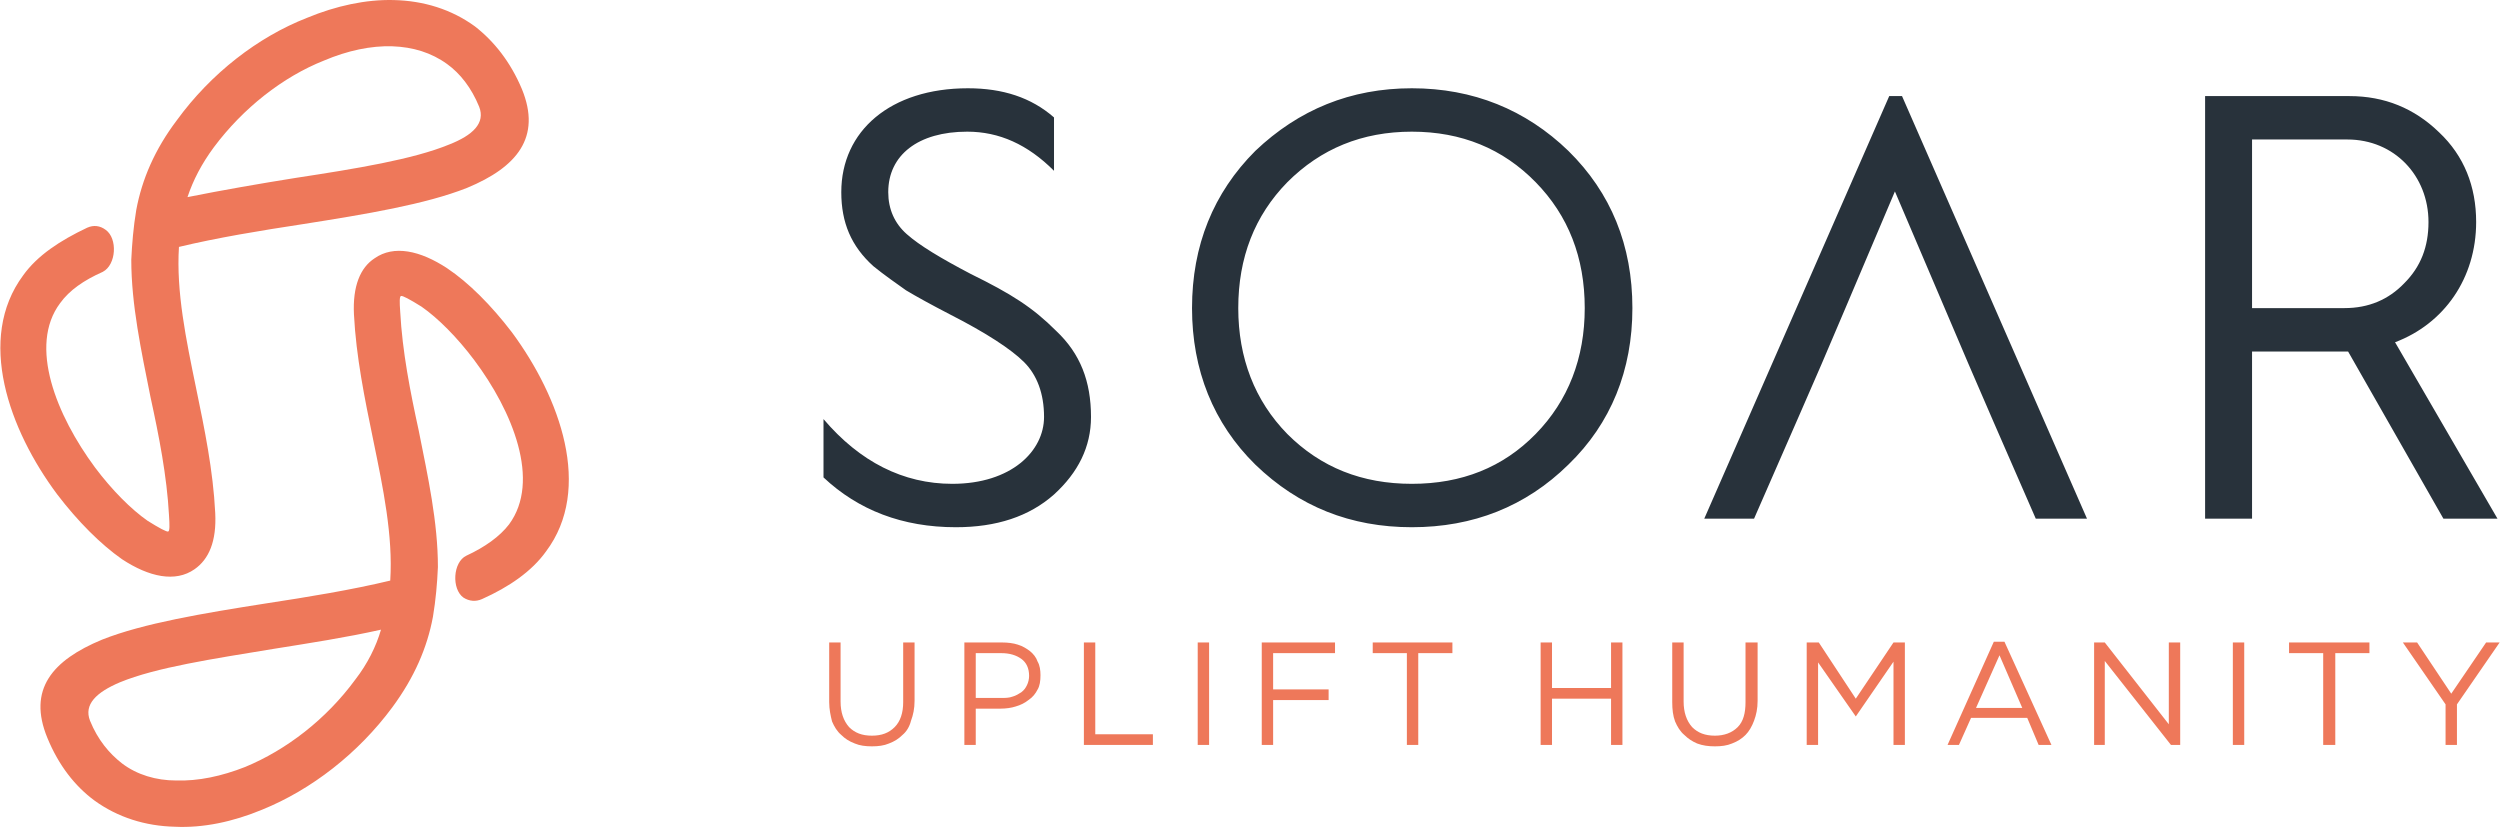
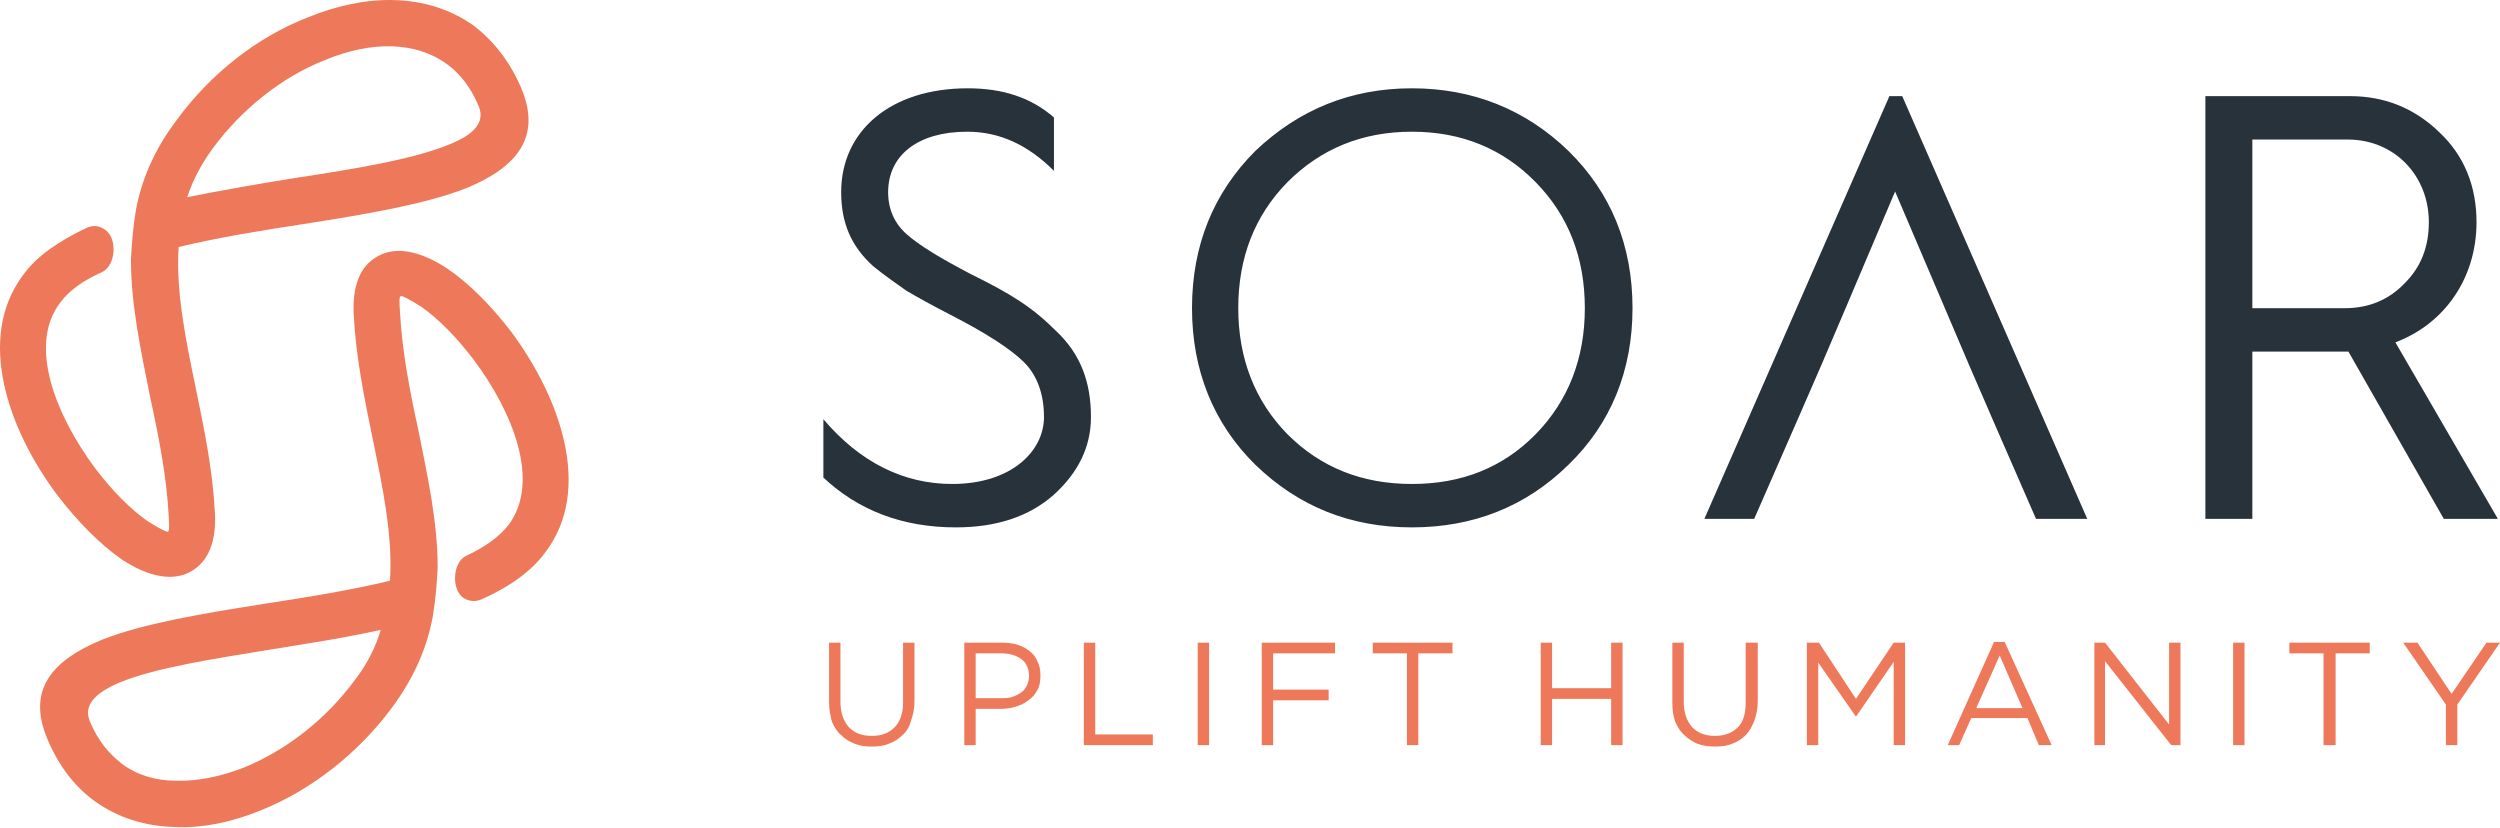
- <svg xmlns="http://www.w3.org/2000/svg" clip-rule="evenodd" fill-rule="evenodd" height="1.162in" image-rendering="optimizeQuality" shape-rendering="geometricPrecision" text-rendering="geometricPrecision" viewBox="0 0 3513.016 1162.35" width="3.513in">
-   <g transform="translate(-1576.984 -2751.925)">
-     <path d="m2734 3423c49 46 111 70 186 70 57 0 103-15 138-46 34-31 52-67 52-109 0-50-15-89-49-121-33-33-63-52-120-80-42-22-72-40-90-56-17-15-26-35-26-59 0-52 42-85 111-85 45 0 85 18 122 55v-75c-32-28-72-41-121-41-109 0-178 60-178 146 0 43 14 76 45 104 16 13 32 24 46 34 15 9 35 20 62 34 51 26 86 49 104 67s28 44 28 77c0 48-46 94-129 94-69 0-130-31-181-91zm2008 58v-235h134 1l134 235h76l-144-248c69-26 114-90 114-169 0-50-17-93-52-126-35-34-77-51-126-51h-203v594zm0-533h134c66 0 114 51 114 116 0 35-11 63-34 86-22 23-50 35-84 35h-130zm-700 533c121-277 66-149 198-460 119 279 91 215 198 460h72l-260-594h-18l-260 594zm-701-76c61 59 134 88 220 88s160-29 220-88c60-58 90-133 90-220 0-88-30-162-90-221-60-58-134-88-220-88s-159 30-220 88c-59 59-89 133-89 221 0 87 30 162 89 220zm45-397c47-47 105-71 175-71s128 24 174 71 69 106 69 177c0 70-23 130-69 177s-104 70-174 70-128-23-175-70c-46-47-69-107-69-177 0-71 23-130 69-177z" fill="#28323b" />
-     <g fill="#ee785a">
-       <path d="m2862 3655h-16v84c0 15-4 27-12 35s-18 12-32 12-24-4-32-12c-8-9-12-21-12-36v-83h-16v84c0 10 2 19 4 27 3 7 7 14 13 19 5 5 11 9 19 12 7 3 15 4 24 4s17-1 24-4c8-3 14-7 19-12 6-5 10-12 12-20 3-8 5-17 5-28zm177 46c0-7-1-14-4-19-2-6-6-11-11-15-4-3-10-7-17-9-6-2-14-3-22-3h-53v144h16v-51h35c7 0 15-1 21-3 7-2 13-5 18-9 6-4 10-9 13-15 3-5 4-12 4-20zm-16 1c0 4-1 9-3 13s-4 7-8 10c-3 2-8 5-12 6-5 2-11 2-17 2h-35v-63h36c12 0 21 3 28 8s11 13 11 24zm77 97h97v-15h-81v-129h-16zm160-144v144h16v-144zm193 0h-103v144h16v-63h78v-15h-78v-51h87zm117 15h48v-15h-112v15h48v129h16zm271 64v65h16v-144h-16v64h-83v-64h-16v144h16v-65zm206-79h-17v84c0 15-3 27-11 35s-19 12-32 12c-14 0-24-4-32-12-8-9-12-21-12-36v-83h-16v84c0 10 1 19 4 27 3 7 7 14 13 19 5 5 11 9 18 12 8 3 16 4 25 4s17-1 24-4c8-3 14-7 19-12s9-12 12-20 5-17 5-28zm191 27v117h16v-144h-16l-53 79-52-79h-17v144h16v-116l53 76zm156-28h-15l-65 145h16l17-38h79l16 38h18zm25 93h-65l33-74zm206 23-90-115h-15v144h15v-118l93 118h13v-144h-16zm90-115v144h16v-144zm144 15h48v-15h-113v15h48v129h17zm171 72 60-87h-19l-49 72-48-72h-20l60 87v57h16z" />
-       <path d="m2139 3190c-1-14-1-21 1-22s13 5 29 15c23 16 50 43 74 75 54 72 94 170 49 231-13 17-34 32-60 44-19 9-21 47-4 59 8 5 17 6 26 2 38-17 70-39 90-67 66-88 20-216-48-308-29-38-61-70-91-90-38-25-75-33-102-14-20 13-31 39-29 79 3 59 15 118 27 176 14 68 28 135 24 198-54 13-115 23-174 32-89 14-173 28-231 51-70 29-105 70-77 138 16 39 39 68 66 88 33 24 72 36 113 37 40 2 82-7 123-24 69-28 135-79 183-144 31-42 49-84 57-127 4-24 6-47 7-70 0-63-14-127-27-192-12-55-23-111-26-167zm-325 286c1 15 1 22-1 23s-13-5-29-15c-23-16-50-43-74-75-54-73-94-171-49-231 13-18 33-32 60-44 19-10 21-47 4-59-8-6-17-7-26-3-38 18-70 39-90 67-66 89-20 217 48 308 29 38 61 70 91 91 38 25 75 33 102 14 20-14 31-39 29-79-3-60-15-118-27-176-14-68-28-135-24-198 54-13 115-23 174-32 89-14 173-28 231-51 70-29 105-71 77-139-16-38-39-67-66-88-33-24-72-36-114-37-39-1-81 8-122 25-69 27-135 78-183 144-31 41-49 83-57 126-4 24-6 48-7 70 0 63 14 128 27 193 12 55 23 111 26 166zm178-474c-50 8-102 17-152 27 8-24 20-47 37-70 41-55 97-99 155-122 33-14 66-21 96-20 29 1 55 9 77 25 18 13 34 33 45 60 9 23-9 40-42 53-51 21-131 34-216 47zm-31 662c50-8 102-16 151-27-7 24-19 48-36 70-41 56-97 99-155 123-33 13-66 20-97 19-28 0-55-8-76-24-18-14-34-33-45-60-9-23 9-40 42-54 51-21 131-33 216-47z" fill-rule="nonzero" />
-     </g>
+ <svg xmlns="http://www.w3.org/2000/svg" fill-rule="evenodd" clip-rule="evenodd" image-rendering="optimizeQuality" shape-rendering="geometricPrecision" text-rendering="geometricPrecision" viewBox="0 0 3513.016 1162.35">
+   <path fill="#28323b" d="M1157.016 671.075c49 46 111 70 186 70 57 0 103-15 138-46 34-31 52-67 52-109 0-50-15-89-49-121-33-33-63-52-120-80-42-22-72-40-90-56-17-15-26-35-26-59 0-52 42-85 111-85 45 0 85 18 122 55v-75c-32-28-72-41-121-41-109 0-178 60-178 146 0 43 14 76 45 104 16 13 32 24 46 34 15 9 35 20 62 34 51 26 86 49 104 67s28 44 28 77c0 48-46 94-129 94-69 0-130-31-181-91zm2008 58v-235h135l134 235h76l-144-248c69-26 114-90 114-169 0-50-17-93-52-126-35-34-77-51-126-51h-203v594zm0-533h134c66 0 114 51 114 116 0 35-11 63-34 86-22 23-50 35-84 35h-130zm-700 533c121-277 66-149 198-460 119 279 91 215 198 460h72l-260-594h-18l-260 594zm-701-76c61 59 134 88 220 88s160-29 220-88c60-58 90-133 90-220 0-88-30-162-90-221-60-58-134-88-220-88s-159 30-220 88c-59 59-89 133-89 221 0 87 30 162 89 220zm45-397c47-47 105-71 175-71s128 24 174 71 69 106 69 177c0 70-23 130-69 177s-104 70-174 70-128-23-175-70c-46-47-69-107-69-177 0-71 23-130 69-177z" />
+   <g fill="#ee785a">
+     <path d="M1285.016 903.075h-16v84c0 15-4 27-12 35s-18 12-32 12-24-4-32-12c-8-9-12-21-12-36v-83h-16v84c0 10 2 19 4 27 3 7 7 14 13 19 5 5 11 9 19 12 7 3 15 4 24 4s17-1 24-4c8-3 14-7 19-12 6-5 10-12 12-20 3-8 5-17 5-28zm177 46c0-7-1-14-4-19-2-6-6-11-11-15-4-3-10-7-17-9-6-2-14-3-22-3h-53v144h16v-51h35c7 0 15-1 21-3 7-2 13-5 18-9 6-4 10-9 13-15 3-5 4-12 4-20zm-16 1c0 4-1 9-3 13s-4 7-8 10c-3 2-8 5-12 6-5 2-11 2-17 2h-35v-63h36c12 0 21 3 28 8s11 13 11 24zm77 97h97v-15h-81v-129h-16zm160-144v144h16v-144zm193 0h-103v144h16v-63h78v-15h-78v-51h87zm117 15h48v-15h-112v15h48v129h16zm271 64v65h16v-144h-16v64h-83v-64h-16v144h16v-65zm206-79h-17v84c0 15-3 27-11 35s-19 12-32 12c-14 0-24-4-32-12-8-9-12-21-12-36v-83h-16v84c0 10 1 19 4 27 3 7 7 14 13 19 5 5 11 9 18 12 8 3 16 4 25 4s17-1 24-4c8-3 14-7 19-12s9-12 12-20 5-17 5-28zm191 27v117h16v-144h-16l-53 79-52-79h-17v144h16v-116l53 76zm156-28h-15l-65 145h16l17-38h79l16 38h18zm25 93h-65l33-74zm206 23-90-115h-15v144h15v-118l93 118h13v-144h-16zm90-115v144h16v-144zm144 15h48v-15h-113v15h48v129h17zm171 72 60-87h-19l-49 72-48-72h-20l60 87v57h16z" />
+     <path fill-rule="nonzero" d="M562.016 438.075c-1-14-1-21 1-22s13 5 29 15c23 16 50 43 74 75 54 72 94 170 49 231-13 17-34 32-60 44-19 9-21 47-4 59 8 5 17 6 26 2 38-17 70-39 90-67 66-88 20-216-48-308-29-38-61-70-91-90-38-25-75-33-102-14-20 13-31 39-29 79 3 59 15 118 27 176 14 68 28 135 24 198-54 13-115 23-174 32-89 14-173 28-231 51-70 29-105 70-77 138 16 39 39 68 66 88 33 24 72 36 113 37 40 2 82-7 123-24 69-28 135-79 183-144 31-42 49-84 57-127 4-24 6-47 7-70 0-63-14-127-27-192-12-55-23-111-26-167zm-325 286c1 15 1 22-1 23s-13-5-29-15c-23-16-50-43-74-75-54-73-94-171-49-231 13-18 33-32 60-44 19-10 21-47 4-59-8-6-17-7-26-3-38 18-70 39-90 67-66 89-20 217 48 308 29 38 61 70 91 91 38 25 75 33 102 14 20-14 31-39 29-79-3-60-15-118-27-176-14-68-28-135-24-198 54-13 115-23 174-32 89-14 173-28 231-51 70-29 105-71 77-139-16-38-39-67-66-88-33-24-72-36-114-37-39-1-81 8-122 25-69 27-135 78-183 144-31 41-49 83-57 126-4 24-6 48-7 70 0 63 14 128 27 193 12 55 23 111 26 166zm178-474c-50 8-102 17-152 27 8-24 20-47 37-70 41-55 97-99 155-122 33-14 66-21 96-20 29 1 55 9 77 25 18 13 34 33 45 60 9 23-9 40-42 53-51 21-131 34-216 47zm-31 662c50-8 102-16 151-27-7 24-19 48-36 70-41 56-97 99-155 123-33 13-66 20-97 19-28 0-55-8-76-24-18-14-34-33-45-60-9-23 9-40 42-54 51-21 131-33 216-47z" />
  </g>
</svg>
